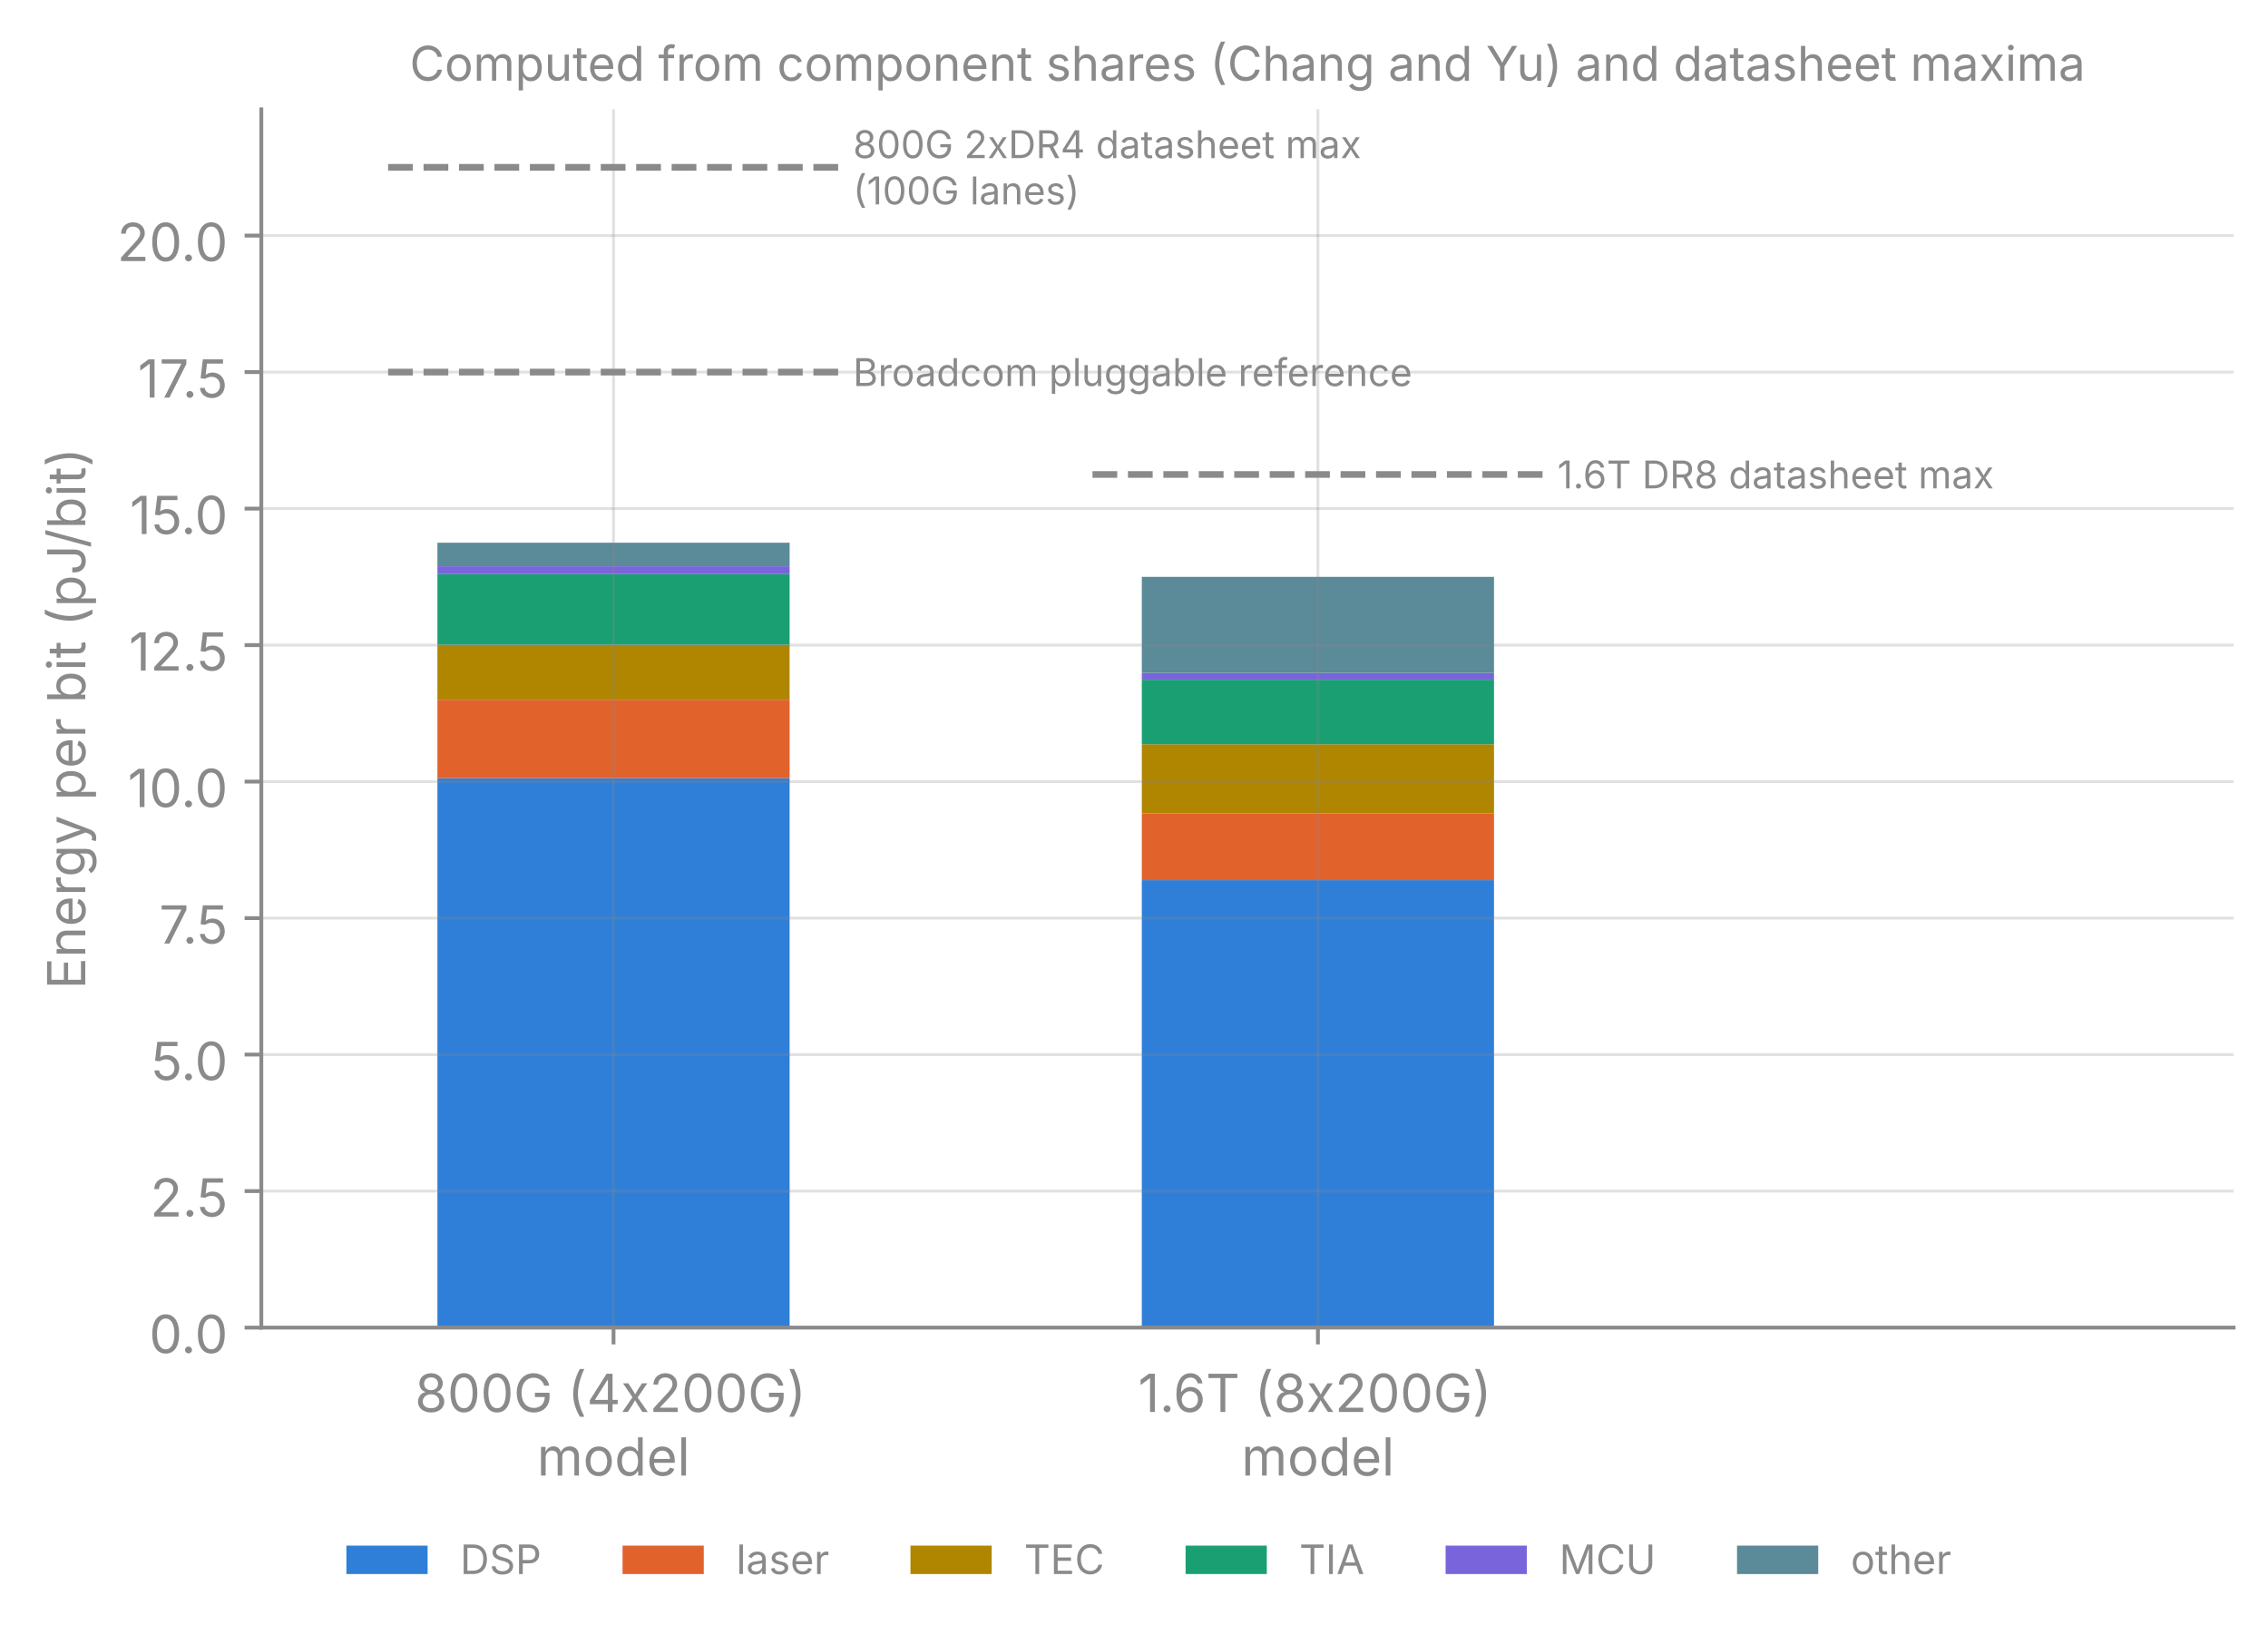
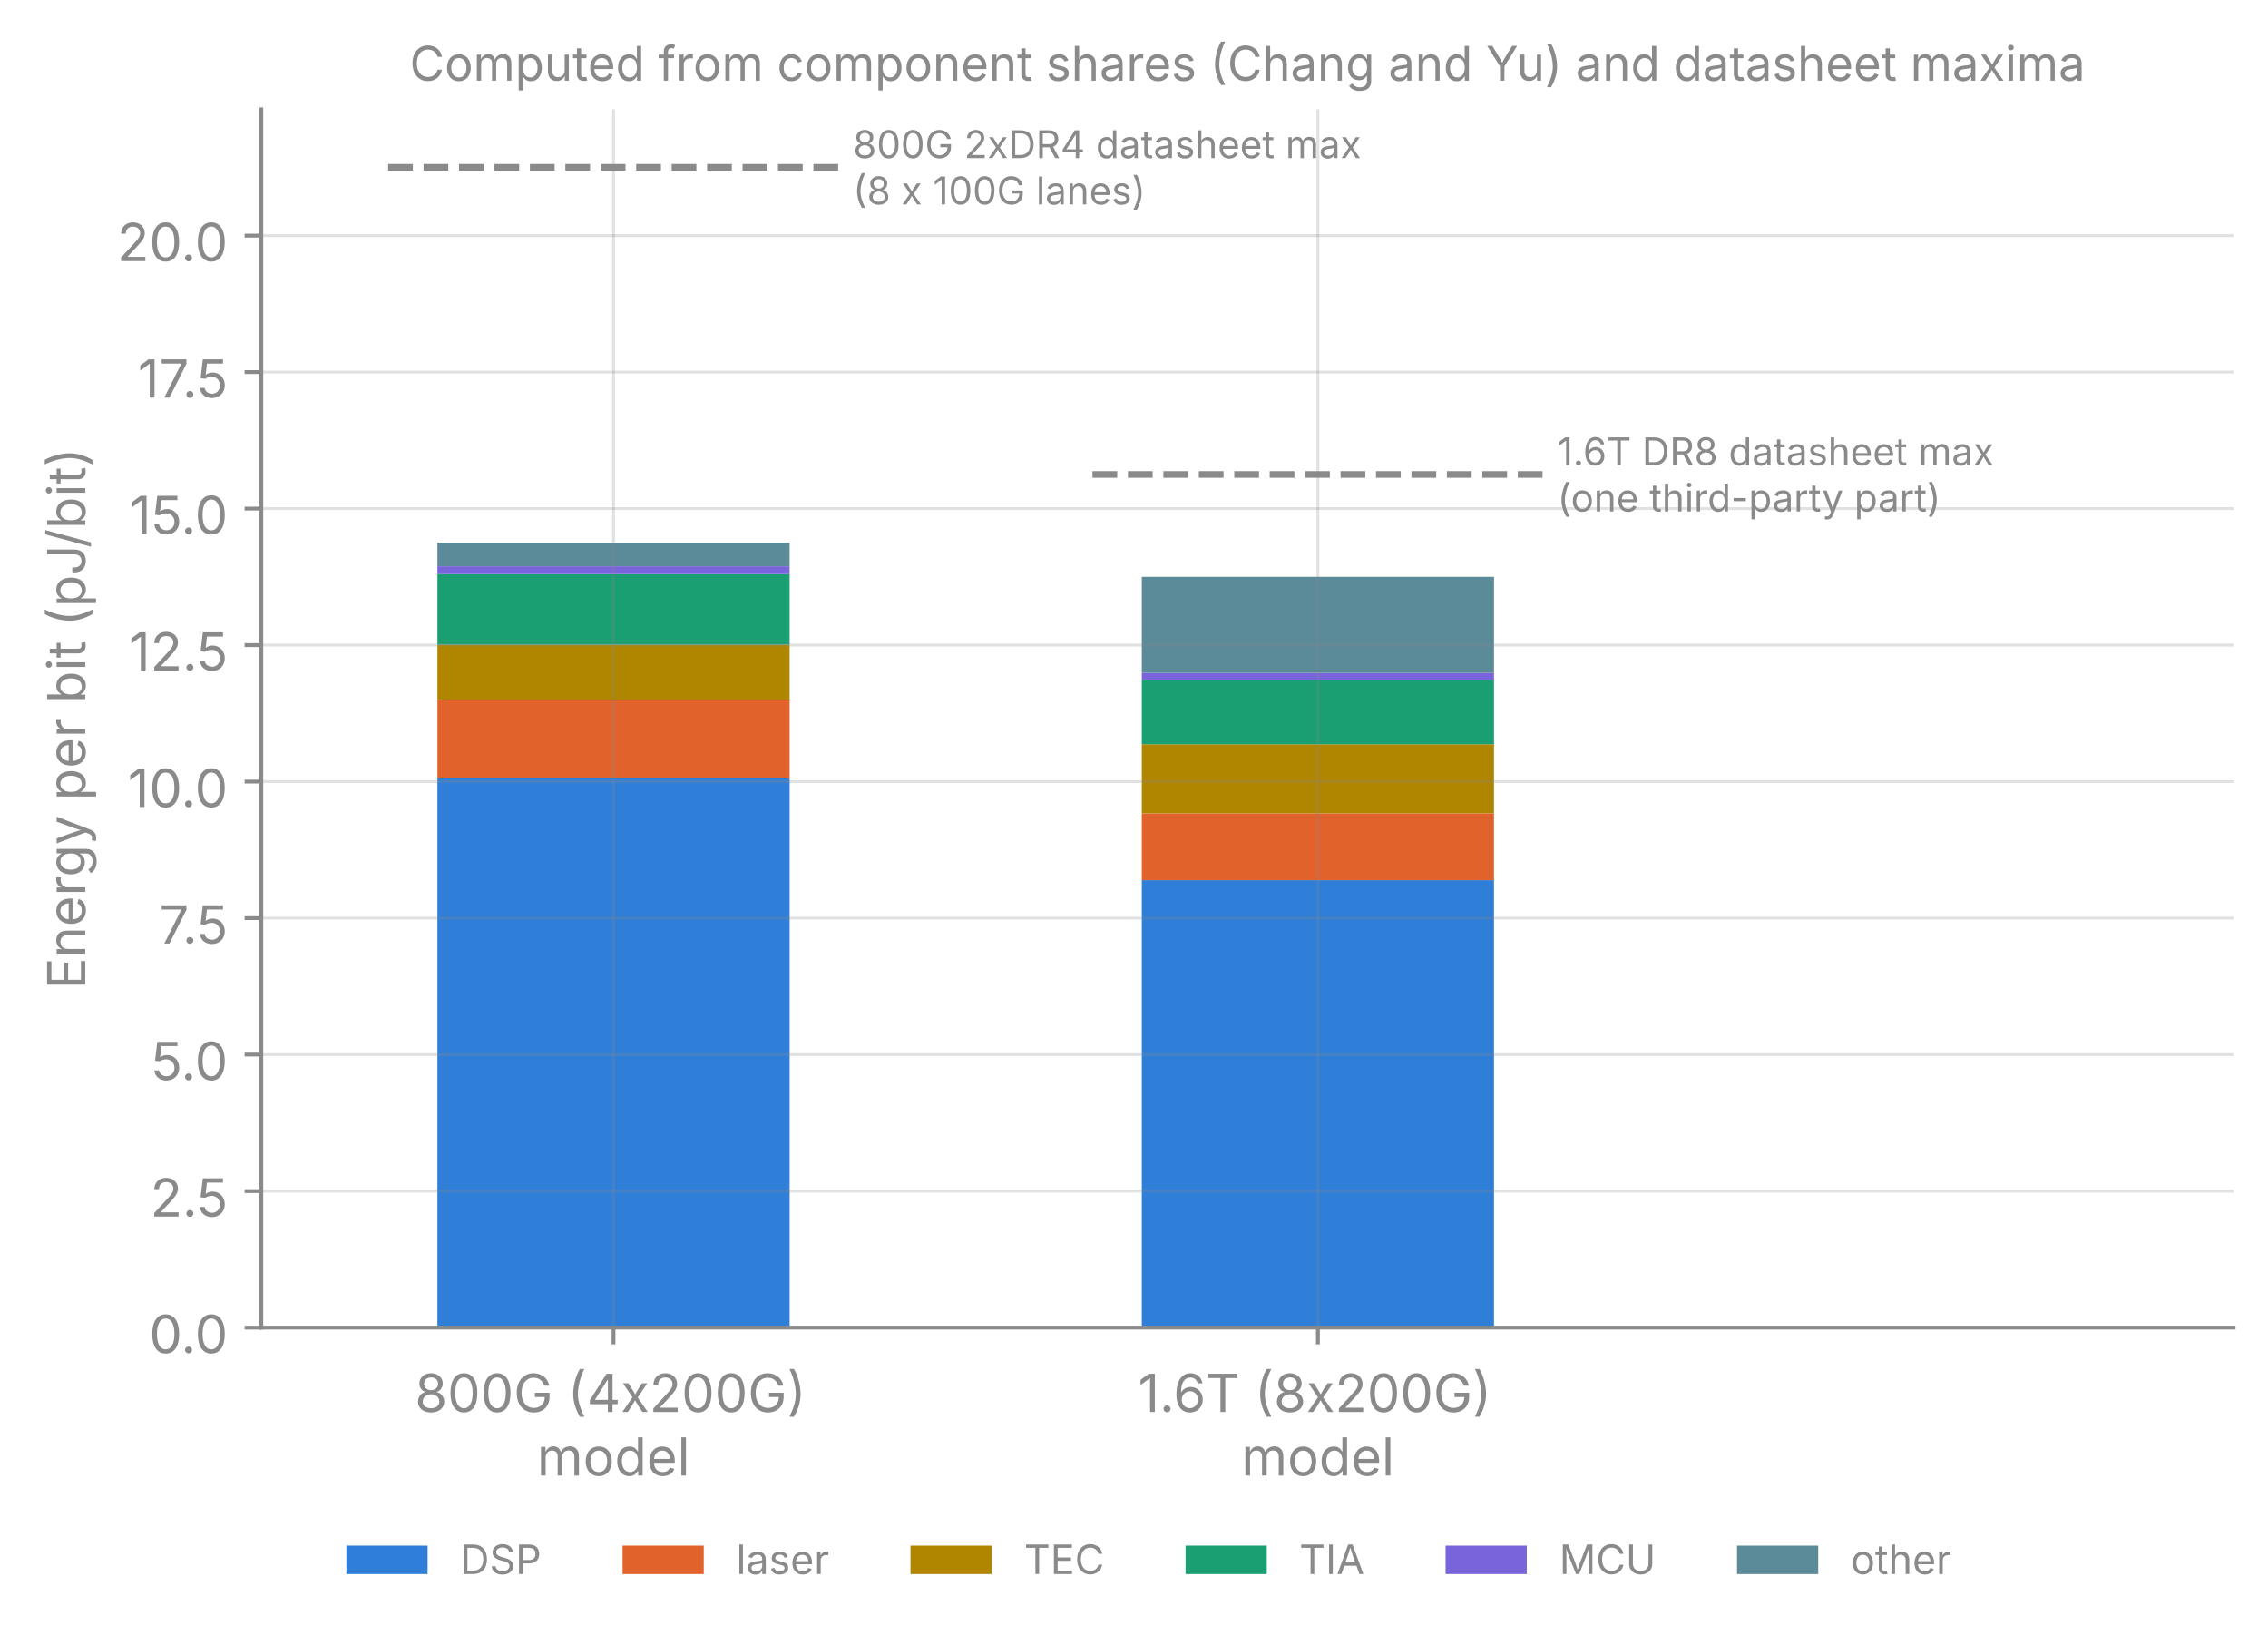
<svg xmlns="http://www.w3.org/2000/svg" xmlns:xlink="http://www.w3.org/1999/xlink" width="474.831pt" height="342.15pt" viewBox="0 0 474.831 342.15" version="1.1">
  <defs>
    <style type="text/css">*{stroke-linejoin: round; stroke-linecap: butt}</style>
  </defs>
  <g id="figure_1">
    <g id="patch_1">
      <path d="M 0 342.15  L 474.831 342.15  L 474.831 0  L 0 0  L 0 342.15  z " style="fill: none" />
    </g>
    <g id="axes_1">
      <g id="patch_2">
        <path d="M 54.711 277.911  L 467.631 277.911  L 467.631 22.887  L 54.711 22.887  L 54.711 277.911  z " style="fill: none" />
      </g>
      <g id="patch_3">
        <path d="M 91.579 277.911  L 165.315 277.911  L 165.315 162.901  L 91.579 162.901  z " clip-path="url(#pf959592597)" style="fill: #2f7fd8" />
      </g>
      <g id="patch_4">
        <path d="M 239.05 277.911  L 312.786 277.911  L 312.786 184.246  L 239.05 184.246  z " clip-path="url(#pf959592597)" style="fill: #2f7fd8" />
      </g>
      <g id="patch_5">
        <path d="M 91.579 162.901  L 165.315 162.901  L 165.315 146.471  L 91.579 146.471  z " clip-path="url(#pf959592597)" style="fill: #e2622c" />
      </g>
      <g id="patch_6">
        <path d="M 239.05 184.246  L 312.786 184.246  L 312.786 170.259  L 239.05 170.259  z " clip-path="url(#pf959592597)" style="fill: #e2622c" />
      </g>
      <g id="patch_7">
        <path d="M 91.579 146.471  L 165.315 146.471  L 165.315 134.969  L 91.579 134.969  z " clip-path="url(#pf959592597)" style="fill: #b08600" />
      </g>
      <g id="patch_8">
        <path d="M 239.05 170.259  L 312.786 170.259  L 312.786 155.8  L 239.05 155.8  z " clip-path="url(#pf959592597)" style="fill: #b08600" />
      </g>
      <g id="patch_9">
        <path d="M 91.579 134.969  L 165.315 134.969  L 165.315 120.182  L 91.579 120.182  z " clip-path="url(#pf959592597)" style="fill: #1a9f73" />
      </g>
      <g id="patch_10">
        <path d="M 239.05 155.8  L 312.786 155.8  L 312.786 142.284  L 239.05 142.284  z " clip-path="url(#pf959592597)" style="fill: #1a9f73" />
      </g>
      <g id="patch_11">
        <path d="M 91.579 120.182  L 165.315 120.182  L 165.315 118.539  L 91.579 118.539  z " clip-path="url(#pf959592597)" style="fill: #7a64dc" />
      </g>
      <g id="patch_12">
        <path d="M 239.05 142.284  L 312.786 142.284  L 312.786 140.87  L 239.05 140.87  z " clip-path="url(#pf959592597)" style="fill: #7a64dc" />
      </g>
      <g id="patch_13">
        <path d="M 91.579 118.539  L 165.315 118.539  L 165.315 113.61  L 91.579 113.61  z " clip-path="url(#pf959592597)" style="fill: #5b8a99" />
      </g>
      <g id="patch_14">
        <path d="M 239.05 140.87  L 312.786 140.87  L 312.786 120.754  L 239.05 120.754  z " clip-path="url(#pf959592597)" style="fill: #5b8a99" />
      </g>
      <g id="matplotlib.axis_1">
        <g id="xtick_1">
          <g id="line2d_1">
            <path d="M 128.447 277.911  L 128.447 22.887  " clip-path="url(#pf959592597)" style="fill: none; stroke: #8a8a8a; stroke-opacity: 0.25; stroke-width: 0.6; stroke-linecap: square" />
          </g>
          <g id="line2d_2">
            <defs>
              <path id="mb52383ad35" d="M 0 0  L 0 3.5  " style="stroke: #8a8a8a; stroke-width: 0.8" />
            </defs>
            <g>
              <use xlink:href="#mb52383ad35" x="128.447" y="277.911" style="fill: #8a8a8a; stroke: #8a8a8a; stroke-width: 0.8" />
            </g>
          </g>
          <g id="text_1">
            <text style="font-size: 11px; font-family: 'Inter', 'DejaVu Sans', 'Bitstream Vera Sans', 'Computer Modern Sans Serif', 'Lucida Grande', 'Verdana', 'Geneva', 'Lucid', 'Arial', 'Helvetica', 'Avant Garde', sans-serif; fill: #8a8a8a" transform="translate(86.85294 295.5677)">800G (4x200G)</text>
            <text style="font-size: 11px; font-family: 'Inter', 'DejaVu Sans', 'Bitstream Vera Sans', 'Computer Modern Sans Serif', 'Lucida Grande', 'Verdana', 'Geneva', 'Lucid', 'Arial', 'Helvetica', 'Avant Garde', sans-serif; fill: #8a8a8a" transform="translate(112.4245 308.8773)">model</text>
          </g>
        </g>
        <g id="xtick_2">
          <g id="line2d_3">
            <path d="M 275.918 277.911  L 275.918 22.887  " clip-path="url(#pf959592597)" style="fill: none; stroke: #8a8a8a; stroke-opacity: 0.25; stroke-width: 0.6; stroke-linecap: square" />
          </g>
          <g id="line2d_4">
            <g>
              <use xlink:href="#mb52383ad35" x="275.918" y="277.911" style="fill: #8a8a8a; stroke: #8a8a8a; stroke-width: 0.8" />
            </g>
          </g>
          <g id="text_2">
            <text style="font-size: 11px; font-family: 'Inter', 'DejaVu Sans', 'Bitstream Vera Sans', 'Computer Modern Sans Serif', 'Lucida Grande', 'Verdana', 'Geneva', 'Lucid', 'Arial', 'Helvetica', 'Avant Garde', sans-serif; fill: #8a8a8a" transform="translate(238.2775 295.5677)">1.6T (8x200G)</text>
            <text style="font-size: 11px; font-family: 'Inter', 'DejaVu Sans', 'Bitstream Vera Sans', 'Computer Modern Sans Serif', 'Lucida Grande', 'Verdana', 'Geneva', 'Lucid', 'Arial', 'Helvetica', 'Avant Garde', sans-serif; fill: #8a8a8a" transform="translate(259.8959 308.8773)">model</text>
          </g>
        </g>
      </g>
      <g id="matplotlib.axis_2">
        <g id="ytick_1">
          <g id="line2d_5">
            <path d="M 54.711 277.911  L 467.631 277.911  " clip-path="url(#pf959592597)" style="fill: none; stroke: #8a8a8a; stroke-opacity: 0.25; stroke-width: 0.6; stroke-linecap: square" />
          </g>
          <g id="line2d_6">
            <defs>
              <path id="md8cf2b4a91" d="M 0 0  L -3.5 0  " style="stroke: #8a8a8a; stroke-width: 0.8" />
            </defs>
            <g>
              <use xlink:href="#md8cf2b4a91" x="54.711" y="277.911" style="fill: #8a8a8a; stroke: #8a8a8a; stroke-width: 0.8" />
            </g>
          </g>
          <g id="text_3">
            <text style="font-size: 11px; font-family: 'Inter', 'DejaVu Sans', 'Bitstream Vera Sans', 'Computer Modern Sans Serif', 'Lucida Grande', 'Verdana', 'Geneva', 'Lucid', 'Arial', 'Helvetica', 'Avant Garde', sans-serif; text-anchor: end; fill: #8a8a8a" x="47.711" y="283.24" transform="rotate(-0 47.71098 283.2396)">0.0</text>
          </g>
        </g>
        <g id="ytick_2">
          <g id="line2d_7">
            <path d="M 54.711 249.337  L 467.631 249.337  " clip-path="url(#pf959592597)" style="fill: none; stroke: #8a8a8a; stroke-opacity: 0.25; stroke-width: 0.6; stroke-linecap: square" />
          </g>
          <g id="line2d_8">
            <g>
              <use xlink:href="#md8cf2b4a91" x="54.711" y="249.337" style="fill: #8a8a8a; stroke: #8a8a8a; stroke-width: 0.8" />
            </g>
          </g>
          <g id="text_4">
            <text style="font-size: 11px; font-family: 'Inter', 'DejaVu Sans', 'Bitstream Vera Sans', 'Computer Modern Sans Serif', 'Lucida Grande', 'Verdana', 'Geneva', 'Lucid', 'Arial', 'Helvetica', 'Avant Garde', sans-serif; text-anchor: end; fill: #8a8a8a" x="47.711" y="254.666" transform="rotate(-0 47.71098 254.6655)">2.5</text>
          </g>
        </g>
        <g id="ytick_3">
          <g id="line2d_9">
            <path d="M 54.711 220.763  L 467.631 220.763  " clip-path="url(#pf959592597)" style="fill: none; stroke: #8a8a8a; stroke-opacity: 0.25; stroke-width: 0.6; stroke-linecap: square" />
          </g>
          <g id="line2d_10">
            <g>
              <use xlink:href="#md8cf2b4a91" x="54.711" y="220.763" style="fill: #8a8a8a; stroke: #8a8a8a; stroke-width: 0.8" />
            </g>
          </g>
          <g id="text_5">
            <text style="font-size: 11px; font-family: 'Inter', 'DejaVu Sans', 'Bitstream Vera Sans', 'Computer Modern Sans Serif', 'Lucida Grande', 'Verdana', 'Geneva', 'Lucid', 'Arial', 'Helvetica', 'Avant Garde', sans-serif; text-anchor: end; fill: #8a8a8a" x="47.711" y="226.091" transform="rotate(-0 47.71098 226.0914)">5.0</text>
          </g>
        </g>
        <g id="ytick_4">
          <g id="line2d_11">
            <path d="M 54.711 192.189  L 467.631 192.189  " clip-path="url(#pf959592597)" style="fill: none; stroke: #8a8a8a; stroke-opacity: 0.25; stroke-width: 0.6; stroke-linecap: square" />
          </g>
          <g id="line2d_12">
            <g>
              <use xlink:href="#md8cf2b4a91" x="54.711" y="192.189" style="fill: #8a8a8a; stroke: #8a8a8a; stroke-width: 0.8" />
            </g>
          </g>
          <g id="text_6">
            <text style="font-size: 11px; font-family: 'Inter', 'DejaVu Sans', 'Bitstream Vera Sans', 'Computer Modern Sans Serif', 'Lucida Grande', 'Verdana', 'Geneva', 'Lucid', 'Arial', 'Helvetica', 'Avant Garde', sans-serif; text-anchor: end; fill: #8a8a8a" x="47.711" y="197.517" transform="rotate(-0 47.71098 197.5173)">7.5</text>
          </g>
        </g>
        <g id="ytick_5">
          <g id="line2d_13">
            <path d="M 54.711 163.615  L 467.631 163.615  " clip-path="url(#pf959592597)" style="fill: none; stroke: #8a8a8a; stroke-opacity: 0.25; stroke-width: 0.6; stroke-linecap: square" />
          </g>
          <g id="line2d_14">
            <g>
              <use xlink:href="#md8cf2b4a91" x="54.711" y="163.615" style="fill: #8a8a8a; stroke: #8a8a8a; stroke-width: 0.8" />
            </g>
          </g>
          <g id="text_7">
            <text style="font-size: 11px; font-family: 'Inter', 'DejaVu Sans', 'Bitstream Vera Sans', 'Computer Modern Sans Serif', 'Lucida Grande', 'Verdana', 'Geneva', 'Lucid', 'Arial', 'Helvetica', 'Avant Garde', sans-serif; text-anchor: end; fill: #8a8a8a" x="47.711" y="168.943" transform="rotate(-0 47.71098 168.9432)">10.0</text>
          </g>
        </g>
        <g id="ytick_6">
          <g id="line2d_15">
            <path d="M 54.711 135.041  L 467.631 135.041  " clip-path="url(#pf959592597)" style="fill: none; stroke: #8a8a8a; stroke-opacity: 0.25; stroke-width: 0.6; stroke-linecap: square" />
          </g>
          <g id="line2d_16">
            <g>
              <use xlink:href="#md8cf2b4a91" x="54.711" y="135.041" style="fill: #8a8a8a; stroke: #8a8a8a; stroke-width: 0.8" />
            </g>
          </g>
          <g id="text_8">
            <text style="font-size: 11px; font-family: 'Inter', 'DejaVu Sans', 'Bitstream Vera Sans', 'Computer Modern Sans Serif', 'Lucida Grande', 'Verdana', 'Geneva', 'Lucid', 'Arial', 'Helvetica', 'Avant Garde', sans-serif; text-anchor: end; fill: #8a8a8a" x="47.711" y="140.369" transform="rotate(-0 47.71098 140.369)">12.5</text>
          </g>
        </g>
        <g id="ytick_7">
          <g id="line2d_17">
            <path d="M 54.711 106.467  L 467.631 106.467  " clip-path="url(#pf959592597)" style="fill: none; stroke: #8a8a8a; stroke-opacity: 0.25; stroke-width: 0.6; stroke-linecap: square" />
          </g>
          <g id="line2d_18">
            <g>
              <use xlink:href="#md8cf2b4a91" x="54.711" y="106.467" style="fill: #8a8a8a; stroke: #8a8a8a; stroke-width: 0.8" />
            </g>
          </g>
          <g id="text_9">
            <text style="font-size: 11px; font-family: 'Inter', 'DejaVu Sans', 'Bitstream Vera Sans', 'Computer Modern Sans Serif', 'Lucida Grande', 'Verdana', 'Geneva', 'Lucid', 'Arial', 'Helvetica', 'Avant Garde', sans-serif; text-anchor: end; fill: #8a8a8a" x="47.711" y="111.795" transform="rotate(-0 47.71098 111.7949)">15.0</text>
          </g>
        </g>
        <g id="ytick_8">
          <g id="line2d_19">
            <path d="M 54.711 77.893  L 467.631 77.893  " clip-path="url(#pf959592597)" style="fill: none; stroke: #8a8a8a; stroke-opacity: 0.25; stroke-width: 0.6; stroke-linecap: square" />
          </g>
          <g id="line2d_20">
            <g>
              <use xlink:href="#md8cf2b4a91" x="54.711" y="77.893" style="fill: #8a8a8a; stroke: #8a8a8a; stroke-width: 0.8" />
            </g>
          </g>
          <g id="text_10">
            <text style="font-size: 11px; font-family: 'Inter', 'DejaVu Sans', 'Bitstream Vera Sans', 'Computer Modern Sans Serif', 'Lucida Grande', 'Verdana', 'Geneva', 'Lucid', 'Arial', 'Helvetica', 'Avant Garde', sans-serif; text-anchor: end; fill: #8a8a8a" x="47.711" y="83.221" transform="rotate(-0 47.71098 83.2208)">17.5</text>
          </g>
        </g>
        <g id="ytick_9">
          <g id="line2d_21">
            <path d="M 54.711 49.319  L 467.631 49.319  " clip-path="url(#pf959592597)" style="fill: none; stroke: #8a8a8a; stroke-opacity: 0.25; stroke-width: 0.6; stroke-linecap: square" />
          </g>
          <g id="line2d_22">
            <g>
              <use xlink:href="#md8cf2b4a91" x="54.711" y="49.319" style="fill: #8a8a8a; stroke: #8a8a8a; stroke-width: 0.8" />
            </g>
          </g>
          <g id="text_11">
            <text style="font-size: 11px; font-family: 'Inter', 'DejaVu Sans', 'Bitstream Vera Sans', 'Computer Modern Sans Serif', 'Lucida Grande', 'Verdana', 'Geneva', 'Lucid', 'Arial', 'Helvetica', 'Avant Garde', sans-serif; text-anchor: end; fill: #8a8a8a" x="47.711" y="54.647" transform="rotate(-0 47.71098 54.64668)">20.0</text>
          </g>
        </g>
        <g id="text_12">
          <text style="font-size: 11px; font-family: 'Inter', 'DejaVu Sans', 'Bitstream Vera Sans', 'Computer Modern Sans Serif', 'Lucida Grande', 'Verdana', 'Geneva', 'Lucid', 'Arial', 'Helvetica', 'Avant Garde', sans-serif; text-anchor: middle; fill: #8a8a8a" x="17.856" y="150.399" transform="rotate(-90 17.85625 150.3995)">Energy per bit (pJ/bit)</text>
        </g>
      </g>
      <g id="line2d_23">
        <path d="M 81.256 35.032  L 175.638 35.032  " clip-path="url(#pf959592597)" style="fill: none; stroke-dasharray: 5.18,2.24; stroke-dashoffset: 0; stroke: #8a8a8a; stroke-width: 1.4" />
      </g>
      <g id="line2d_24">
-         <path d="M 81.256 77.893  L 175.638 77.893  " clip-path="url(#pf959592597)" style="fill: none; stroke-dasharray: 5.18,2.24; stroke-dashoffset: 0; stroke: #8a8a8a; stroke-width: 1.4" />
-       </g>
-       <g id="line2d_25">
        <path d="M 228.727 99.323  L 323.109 99.323  " clip-path="url(#pf959592597)" style="fill: none; stroke-dasharray: 5.18,2.24; stroke-dashoffset: 0; stroke: #8a8a8a; stroke-width: 1.4" />
      </g>
      <g id="patch_15">
        <path d="M 54.711 277.911  L 54.711 22.887  " style="fill: none; stroke: #8a8a8a; stroke-width: 0.8; stroke-linejoin: miter; stroke-linecap: square" />
      </g>
      <g id="patch_16">
        <path d="M 54.711 277.911  L 467.631 277.911  " style="fill: none; stroke: #8a8a8a; stroke-width: 0.8; stroke-linejoin: miter; stroke-linecap: square" />
      </g>
      <g id="text_13">
        <text style="font-size: 8px; font-family: 'Inter', 'DejaVu Sans', 'Bitstream Vera Sans', 'Computer Modern Sans Serif', 'Lucida Grande', 'Verdana', 'Geneva', 'Lucid', 'Arial', 'Helvetica', 'Avant Garde', sans-serif; fill: #8a8a8a" transform="translate(178.587 33.10181)">800G 2xDR4 datasheet max</text>
-         <text style="font-size: 8px; font-family: 'Inter', 'DejaVu Sans', 'Bitstream Vera Sans', 'Computer Modern Sans Serif', 'Lucida Grande', 'Verdana', 'Geneva', 'Lucid', 'Arial', 'Helvetica', 'Avant Garde', sans-serif; fill: #8a8a8a" transform="translate(178.587 42.7815)">(100G lanes)</text>
+         <text style="font-size: 8px; font-family: 'Inter', 'DejaVu Sans', 'Bitstream Vera Sans', 'Computer Modern Sans Serif', 'Lucida Grande', 'Verdana', 'Geneva', 'Lucid', 'Arial', 'Helvetica', 'Avant Garde', sans-serif; fill: #8a8a8a" transform="translate(178.587 42.7815)">(8 x 100G lanes)</text>
      </g>
      <g id="text_14">
-         <text style="font-size: 8px; font-family: 'Inter', 'DejaVu Sans', 'Bitstream Vera Sans', 'Computer Modern Sans Serif', 'Lucida Grande', 'Verdana', 'Geneva', 'Lucid', 'Arial', 'Helvetica', 'Avant Garde', sans-serif; text-anchor: start; fill: #8a8a8a" x="178.587" y="80.803" transform="rotate(-0 178.587 80.80283)">Broadcom pluggable reference</text>
+         <text style="font-size: 8px; font-family: 'Inter', 'DejaVu Sans', 'Bitstream Vera Sans', 'Computer Modern Sans Serif', 'Lucida Grande', 'Verdana', 'Geneva', 'Lucid', 'Arial', 'Helvetica', 'Avant Garde', sans-serif; fill: #8a8a8a" transform="translate(326.0584 97.39358)">1.6T DR8 datasheet max</text>
+         <text style="font-size: 8px; font-family: 'Inter', 'DejaVu Sans', 'Bitstream Vera Sans', 'Computer Modern Sans Serif', 'Lucida Grande', 'Verdana', 'Geneva', 'Lucid', 'Arial', 'Helvetica', 'Avant Garde', sans-serif; fill: #8a8a8a" transform="translate(326.0584 107.0733)">(one third-party part)</text>
      </g>
      <g id="text_15">
-         <text style="font-size: 8px; font-family: 'Inter', 'DejaVu Sans', 'Bitstream Vera Sans', 'Computer Modern Sans Serif', 'Lucida Grande', 'Verdana', 'Geneva', 'Lucid', 'Arial', 'Helvetica', 'Avant Garde', sans-serif; text-anchor: start; fill: #8a8a8a" x="326.058" y="102.233" transform="rotate(-0 326.0584 102.2334)">1.6T DR8 datasheet max</text>
-       </g>
-       <g id="text_16">
        <text style="font-size: 10px; font-family: 'Inter', 'DejaVu Sans', 'Bitstream Vera Sans', 'Computer Modern Sans Serif', 'Lucida Grande', 'Verdana', 'Geneva', 'Lucid', 'Arial', 'Helvetica', 'Avant Garde', sans-serif; text-anchor: middle; fill: #8a8a8a" x="261.171" y="16.887" transform="rotate(-0 261.171 16.8875)">Computed from component shares (Chang and Yu) and datasheet maxima</text>
      </g>
      <g id="legend_1">
        <g id="patch_17">
          <path d="M 72.524 329.499  L 89.524 329.499  L 89.524 323.549  L 72.524 323.549  z " style="fill: #2f7fd8" />
        </g>
-         <g id="text_17">
+         <g id="text_16">
          <text style="font-size: 8.5px; font-family: 'Inter', 'DejaVu Sans', 'Bitstream Vera Sans', 'Computer Modern Sans Serif', 'Lucida Grande', 'Verdana', 'Geneva', 'Lucid', 'Arial', 'Helvetica', 'Avant Garde', sans-serif; text-anchor: start; fill: #8a8a8a" x="96.324" y="329.499" transform="rotate(-0 96.32447 329.4992)">DSP</text>
        </g>
        <g id="patch_18">
          <path d="M 130.342 329.499  L 147.342 329.499  L 147.342 323.549  L 130.342 323.549  z " style="fill: #e2622c" />
        </g>
-         <g id="text_18">
+         <g id="text_17">
          <text style="font-size: 8.5px; font-family: 'Inter', 'DejaVu Sans', 'Bitstream Vera Sans', 'Computer Modern Sans Serif', 'Lucida Grande', 'Verdana', 'Geneva', 'Lucid', 'Arial', 'Helvetica', 'Avant Garde', sans-serif; text-anchor: start; fill: #8a8a8a" x="154.142" y="329.499" transform="rotate(-0 154.1417 329.4992)">laser</text>
        </g>
        <g id="patch_19">
          <path d="M 190.615 329.499  L 207.615 329.499  L 207.615 323.549  L 190.615 323.549  z " style="fill: #b08600" />
        </g>
-         <g id="text_19">
+         <g id="text_18">
          <text style="font-size: 8.5px; font-family: 'Inter', 'DejaVu Sans', 'Bitstream Vera Sans', 'Computer Modern Sans Serif', 'Lucida Grande', 'Verdana', 'Geneva', 'Lucid', 'Arial', 'Helvetica', 'Avant Garde', sans-serif; text-anchor: start; fill: #8a8a8a" x="214.415" y="329.499" transform="rotate(-0 214.4147 329.4992)">TEC</text>
        </g>
        <g id="patch_20">
          <path d="M 248.219 329.499  L 265.219 329.499  L 265.219 323.549  L 248.219 323.549  z " style="fill: #1a9f73" />
        </g>
-         <g id="text_20">
+         <g id="text_19">
          <text style="font-size: 8.5px; font-family: 'Inter', 'DejaVu Sans', 'Bitstream Vera Sans', 'Computer Modern Sans Serif', 'Lucida Grande', 'Verdana', 'Geneva', 'Lucid', 'Arial', 'Helvetica', 'Avant Garde', sans-serif; text-anchor: start; fill: #8a8a8a" x="272.019" y="329.499" transform="rotate(-0 272.0195 329.4992)">TIA</text>
        </g>
        <g id="patch_21">
          <path d="M 302.654 329.499  L 319.654 329.499  L 319.654 323.549  L 302.654 323.549  z " style="fill: #7a64dc" />
        </g>
-         <g id="text_21">
+         <g id="text_20">
          <text style="font-size: 8.5px; font-family: 'Inter', 'DejaVu Sans', 'Bitstream Vera Sans', 'Computer Modern Sans Serif', 'Lucida Grande', 'Verdana', 'Geneva', 'Lucid', 'Arial', 'Helvetica', 'Avant Garde', sans-serif; text-anchor: start; fill: #8a8a8a" x="326.454" y="329.499" transform="rotate(-0 326.454 329.4992)">MCU</text>
        </g>
        <g id="patch_22">
          <path d="M 363.667 329.499  L 380.667 329.499  L 380.667 323.549  L 363.667 323.549  z " style="fill: #5b8a99" />
        </g>
-         <g id="text_22">
+         <g id="text_21">
          <text style="font-size: 8.5px; font-family: 'Inter', 'DejaVu Sans', 'Bitstream Vera Sans', 'Computer Modern Sans Serif', 'Lucida Grande', 'Verdana', 'Geneva', 'Lucid', 'Arial', 'Helvetica', 'Avant Garde', sans-serif; text-anchor: start; fill: #8a8a8a" x="387.467" y="329.499" transform="rotate(-0 387.4667 329.4992)">other</text>
        </g>
      </g>
    </g>
  </g>
  <defs>
    <clipPath id="pf959592597">
      <rect x="54.711" y="22.887" width="412.92" height="255.024" />
    </clipPath>
  </defs>
</svg>
